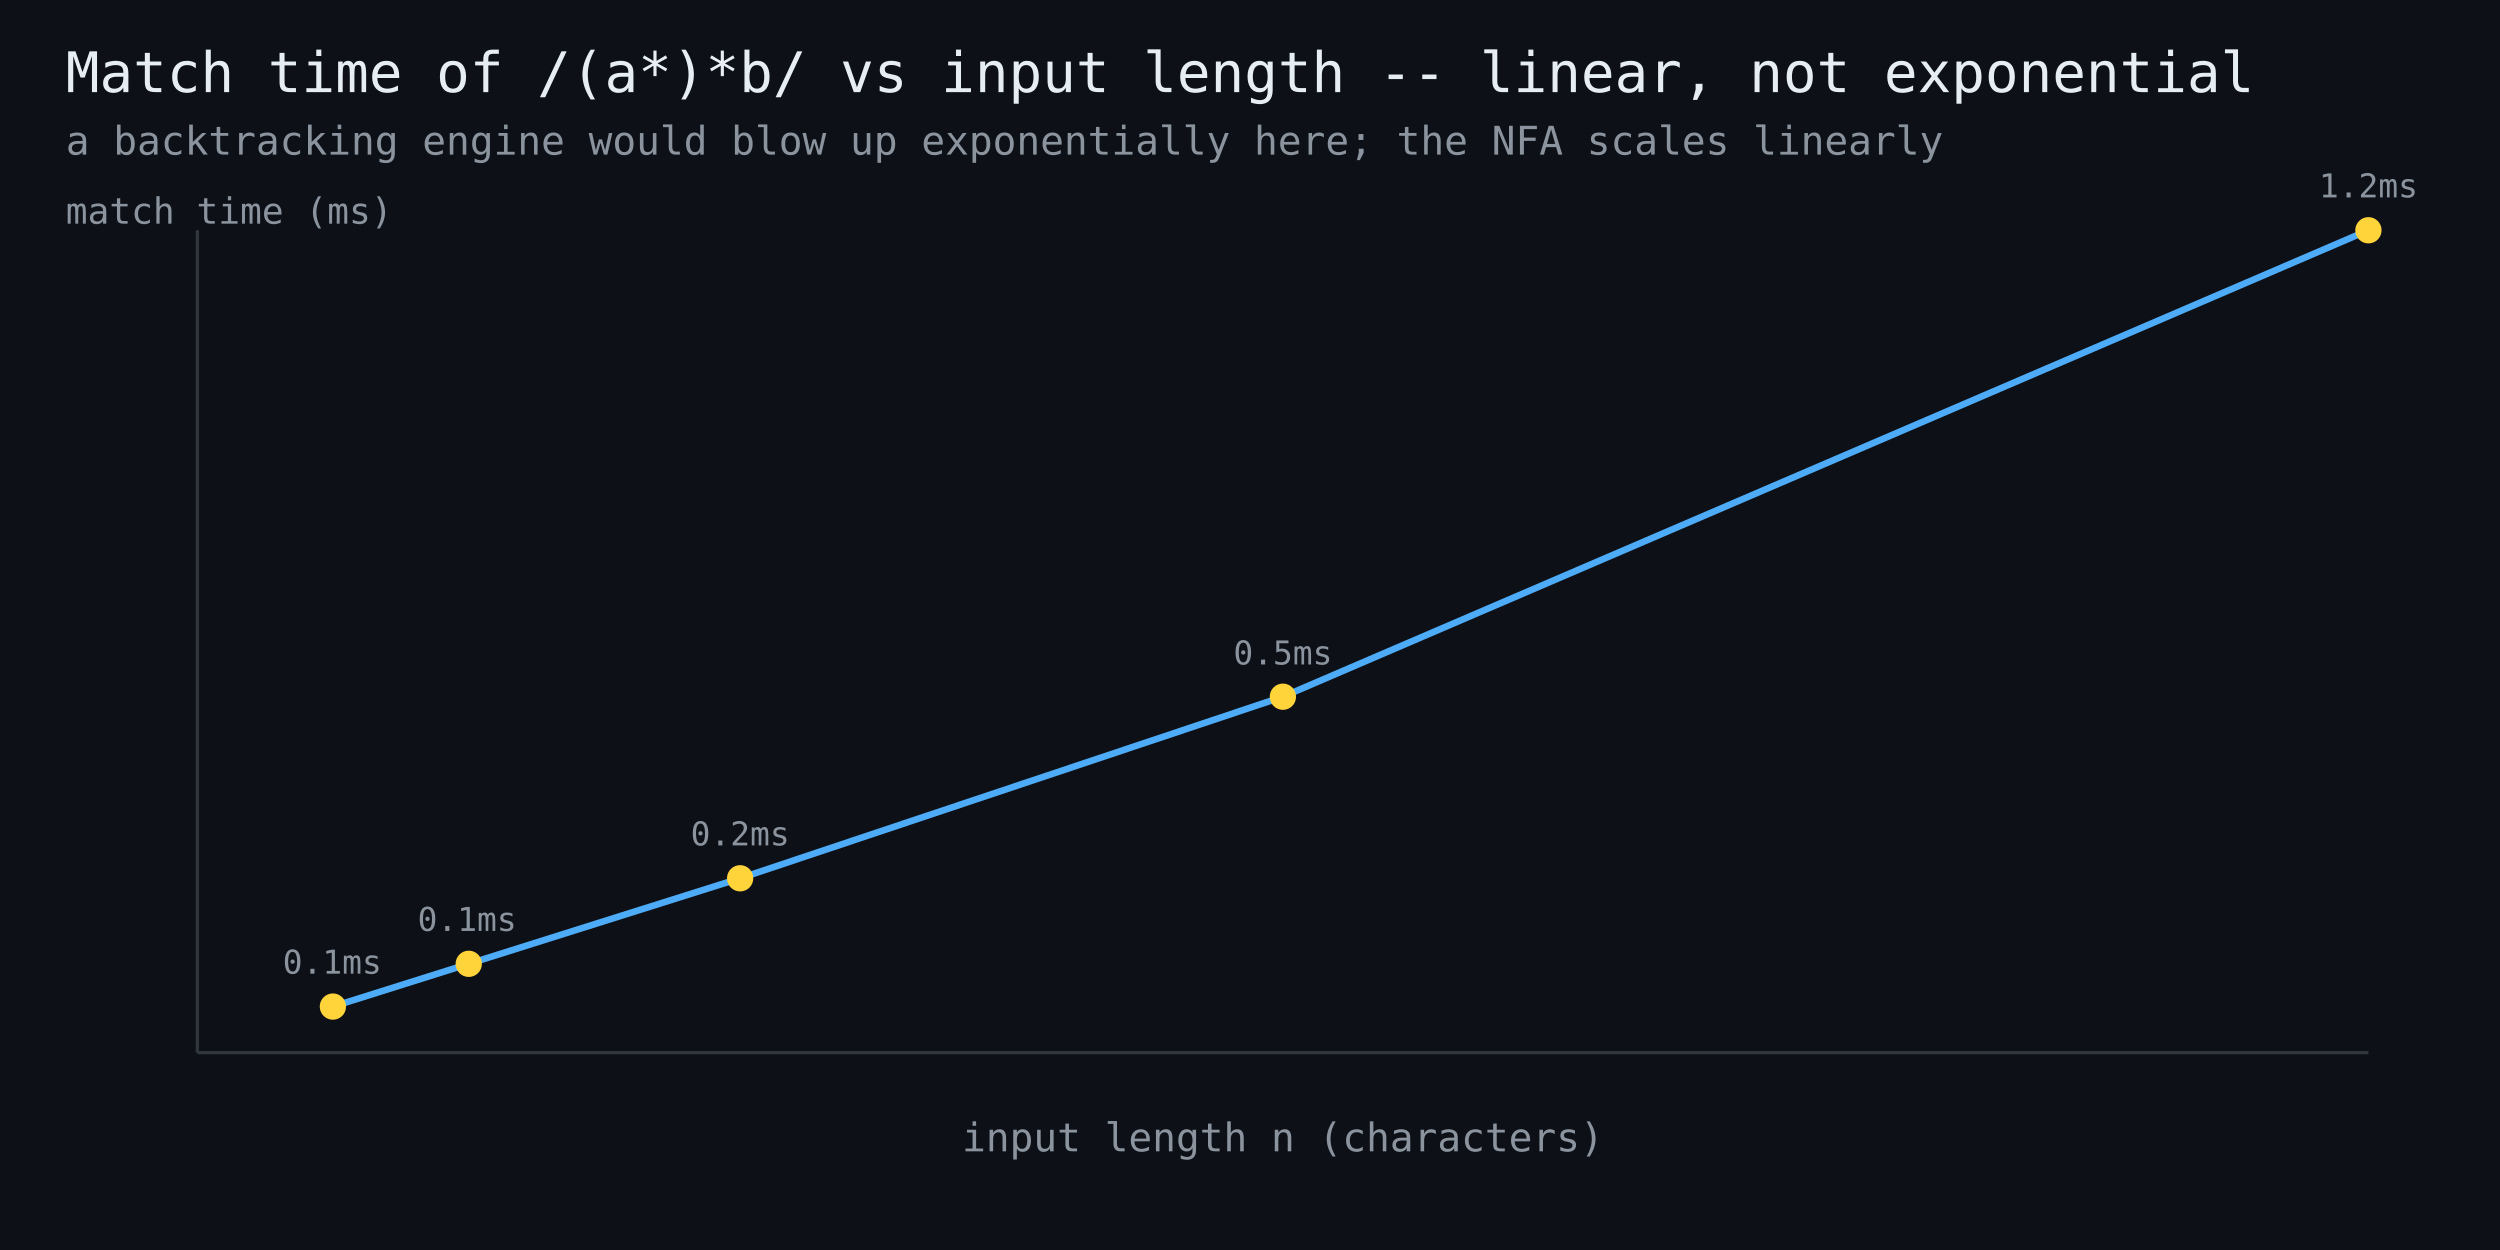
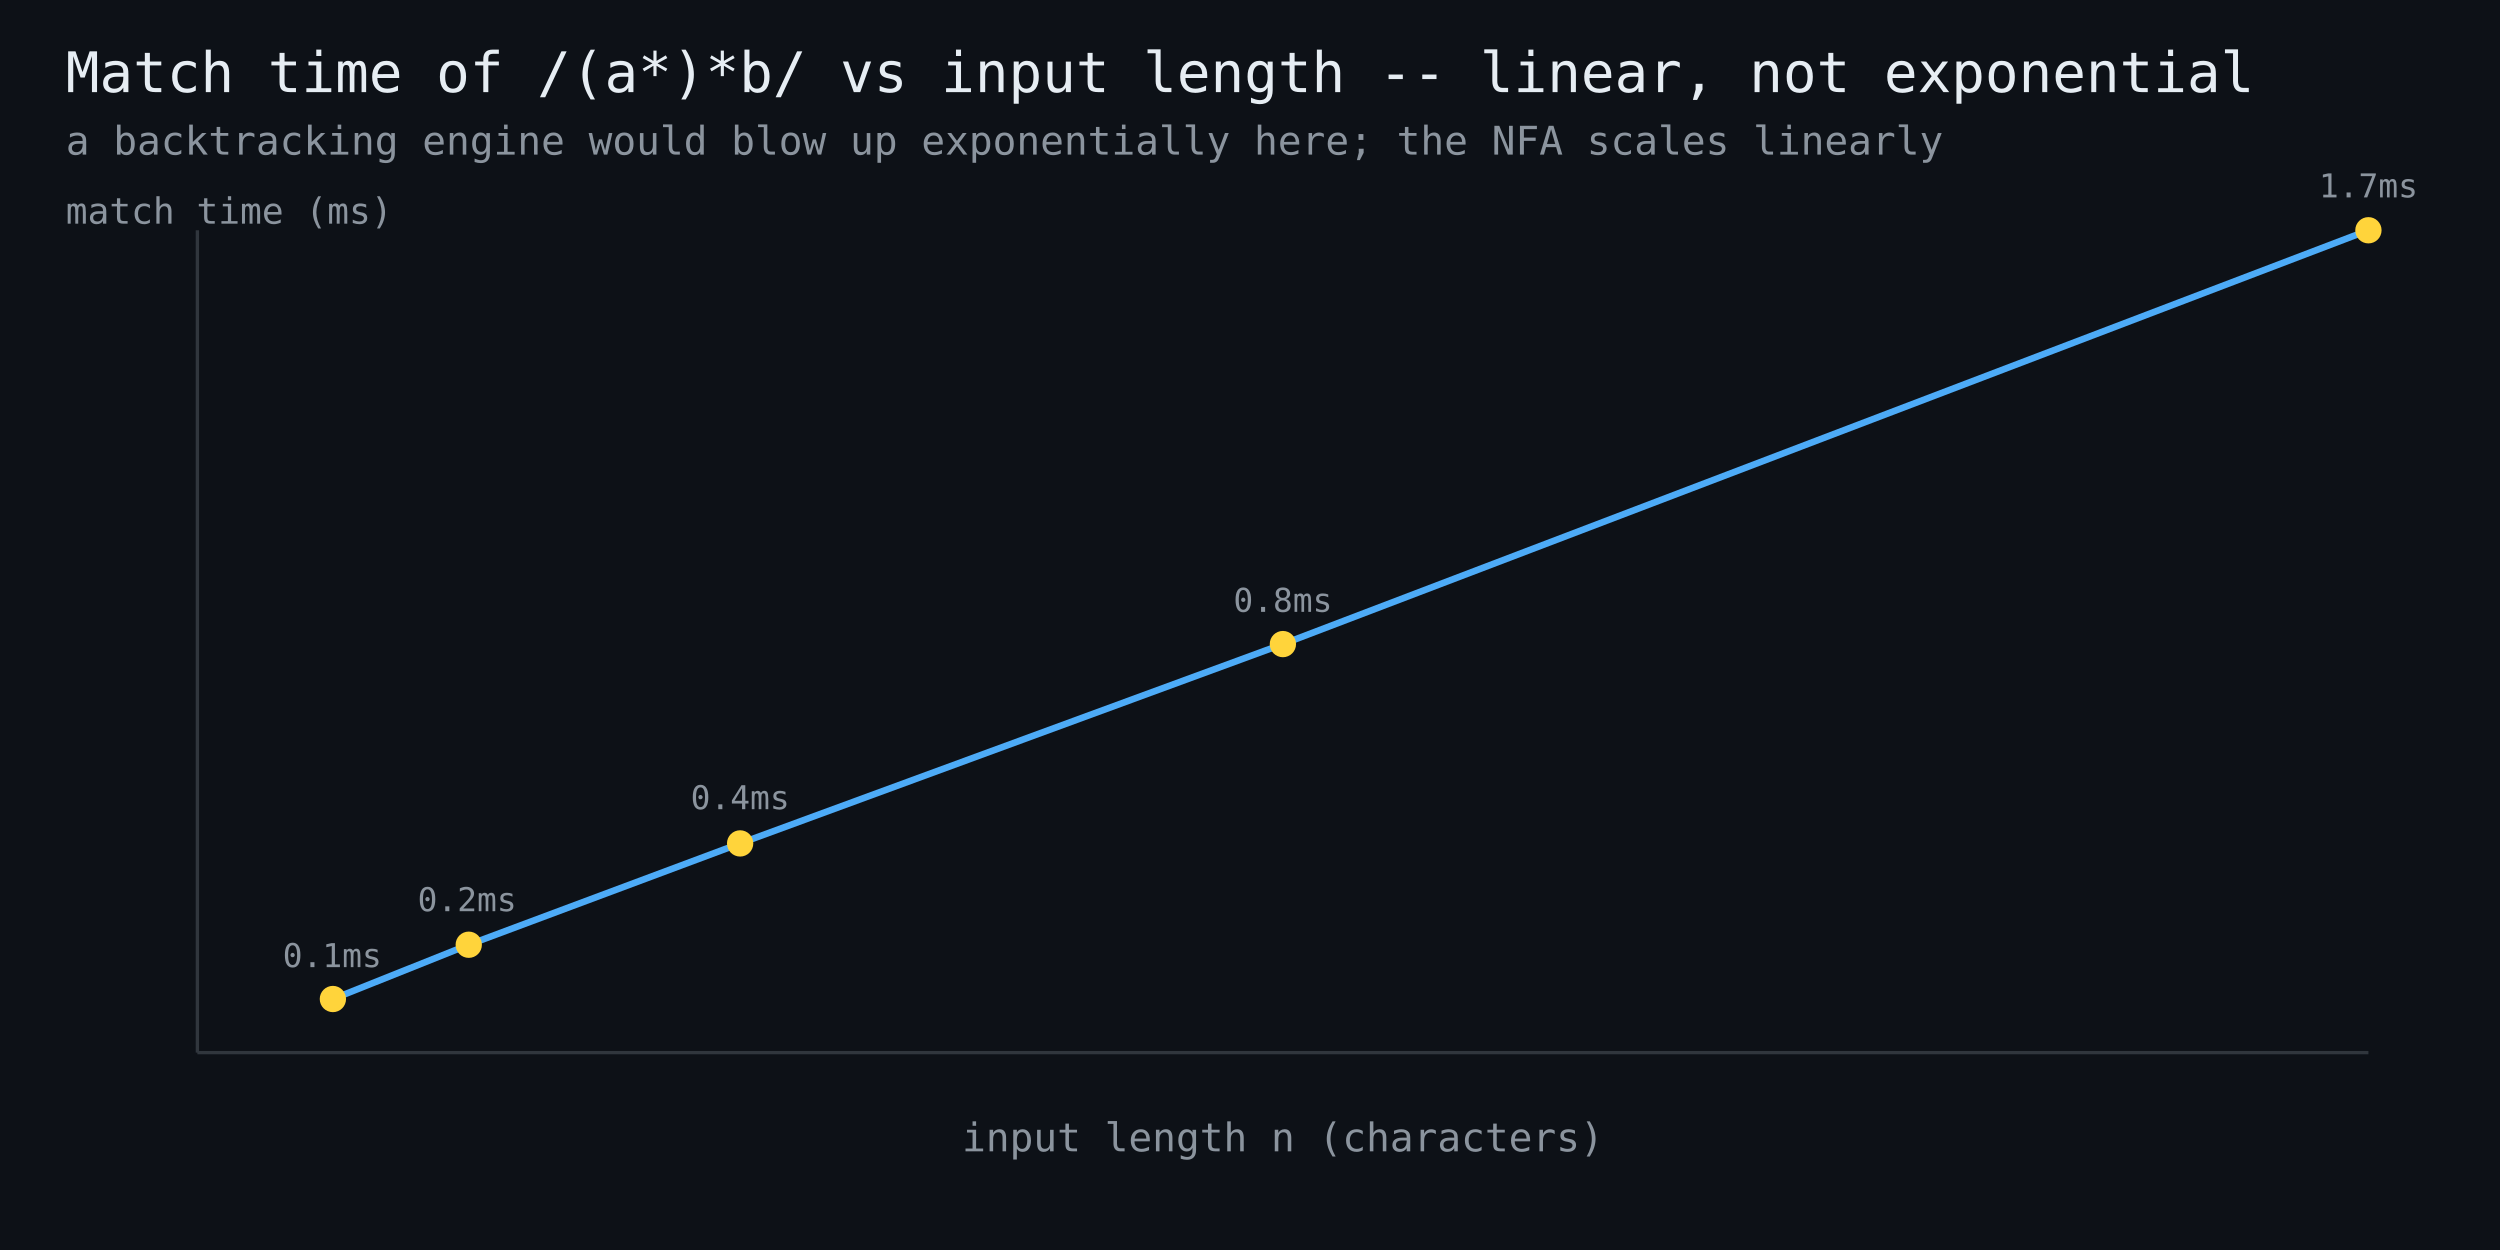
<svg xmlns="http://www.w3.org/2000/svg" width="760" height="380" viewBox="0 0 760 380" font-family="monospace">
  <rect width="760" height="380" fill="#0d1117" />
  <text x="20" y="28" fill="#e6edf3" font-size="17">Match time of /(a*)*b/ vs input length -- linear, not exponential</text>
  <text x="20" y="47" fill="#8b949e" font-size="12">a backtracking engine would blow up exponentially here; the NFA scales linearly</text>
  <line x1="60" y1="320" x2="720" y2="320" stroke="#30363d" stroke-width="1" />
  <line x1="60" y1="320" x2="60" y2="70" stroke="#30363d" stroke-width="1" />
-   <polyline points="101.2,306.0 142.5,293.0 225.0,267.0 390.0,211.8 720.0,70.0" fill="none" stroke="#4dabf7" stroke-width="2" />
-   <circle cx="101.2" cy="306.0" r="4" fill="#ffd43b" />
-   <text x="101" y="296" fill="#8b949e" font-size="10" text-anchor="middle">0.1ms</text>
-   <circle cx="142.5" cy="293.0" r="4" fill="#ffd43b" />
-   <text x="142" y="283" fill="#8b949e" font-size="10" text-anchor="middle">0.1ms</text>
-   <circle cx="225.0" cy="267.0" r="4" fill="#ffd43b" />
-   <text x="225" y="257" fill="#8b949e" font-size="10" text-anchor="middle">0.2ms</text>
-   <circle cx="390.0" cy="211.8" r="4" fill="#ffd43b" />
-   <text x="390" y="202" fill="#8b949e" font-size="10" text-anchor="middle">0.5ms</text>
+   <polyline points="101.2,303.7 142.5,287.2 225.0,256.4 390.0,195.8 720.0,70.0" fill="none" stroke="#4dabf7" stroke-width="2" />
+   <circle cx="101.2" cy="303.7" r="4" fill="#ffd43b" />
+   <text x="101" y="294" fill="#8b949e" font-size="10" text-anchor="middle">0.1ms</text>
+   <circle cx="142.5" cy="287.2" r="4" fill="#ffd43b" />
+   <text x="142" y="277" fill="#8b949e" font-size="10" text-anchor="middle">0.2ms</text>
+   <circle cx="225.0" cy="256.4" r="4" fill="#ffd43b" />
+   <text x="225" y="246" fill="#8b949e" font-size="10" text-anchor="middle">0.4ms</text>
+   <circle cx="390.0" cy="195.8" r="4" fill="#ffd43b" />
+   <text x="390" y="186" fill="#8b949e" font-size="10" text-anchor="middle">0.8ms</text>
  <circle cx="720.0" cy="70.0" r="4" fill="#ffd43b" />
-   <text x="720" y="60" fill="#8b949e" font-size="10" text-anchor="middle">1.2ms</text>
+   <text x="720" y="60" fill="#8b949e" font-size="10" text-anchor="middle">1.7ms</text>
  <text x="390" y="350" fill="#8b949e" font-size="12" text-anchor="middle">input length n (characters)</text>
  <text x="20" y="68" fill="#8b949e" font-size="11">match time (ms)</text>
</svg>
